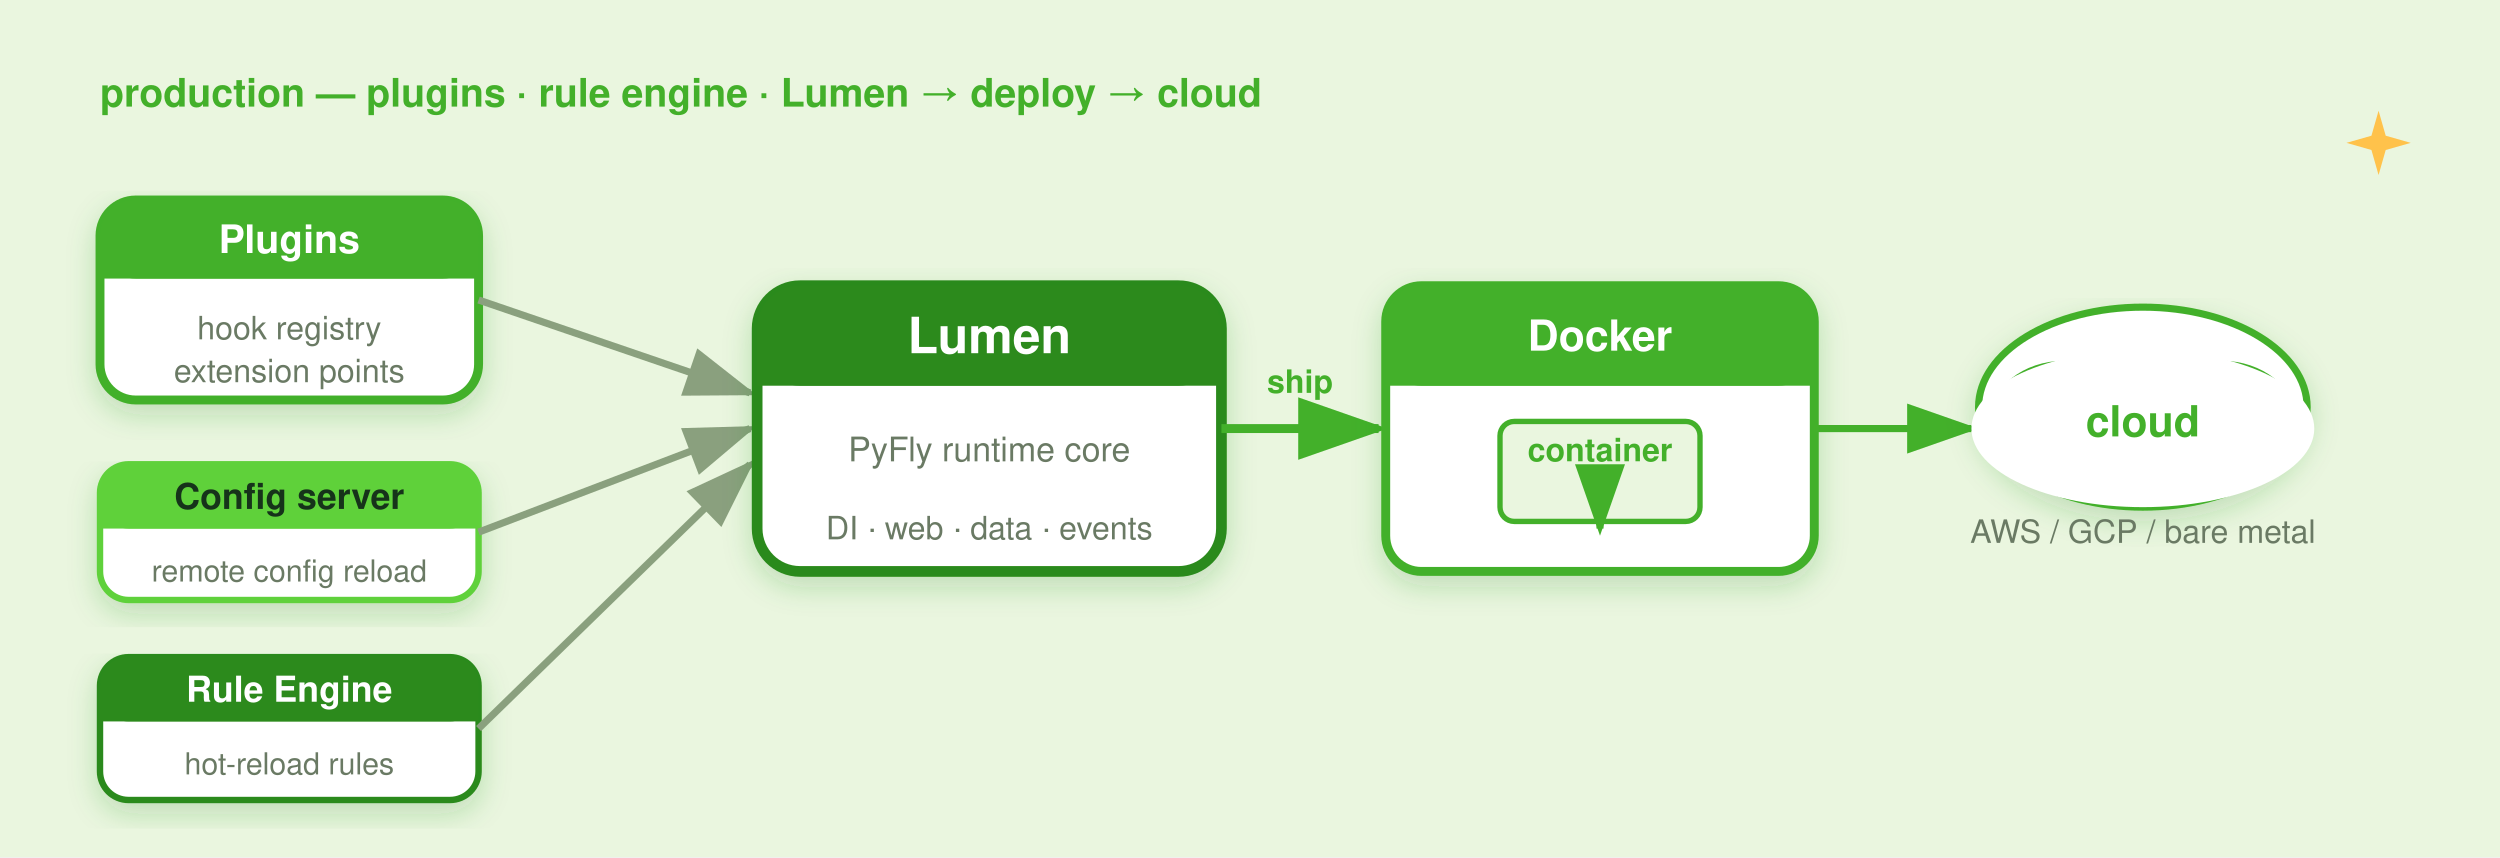
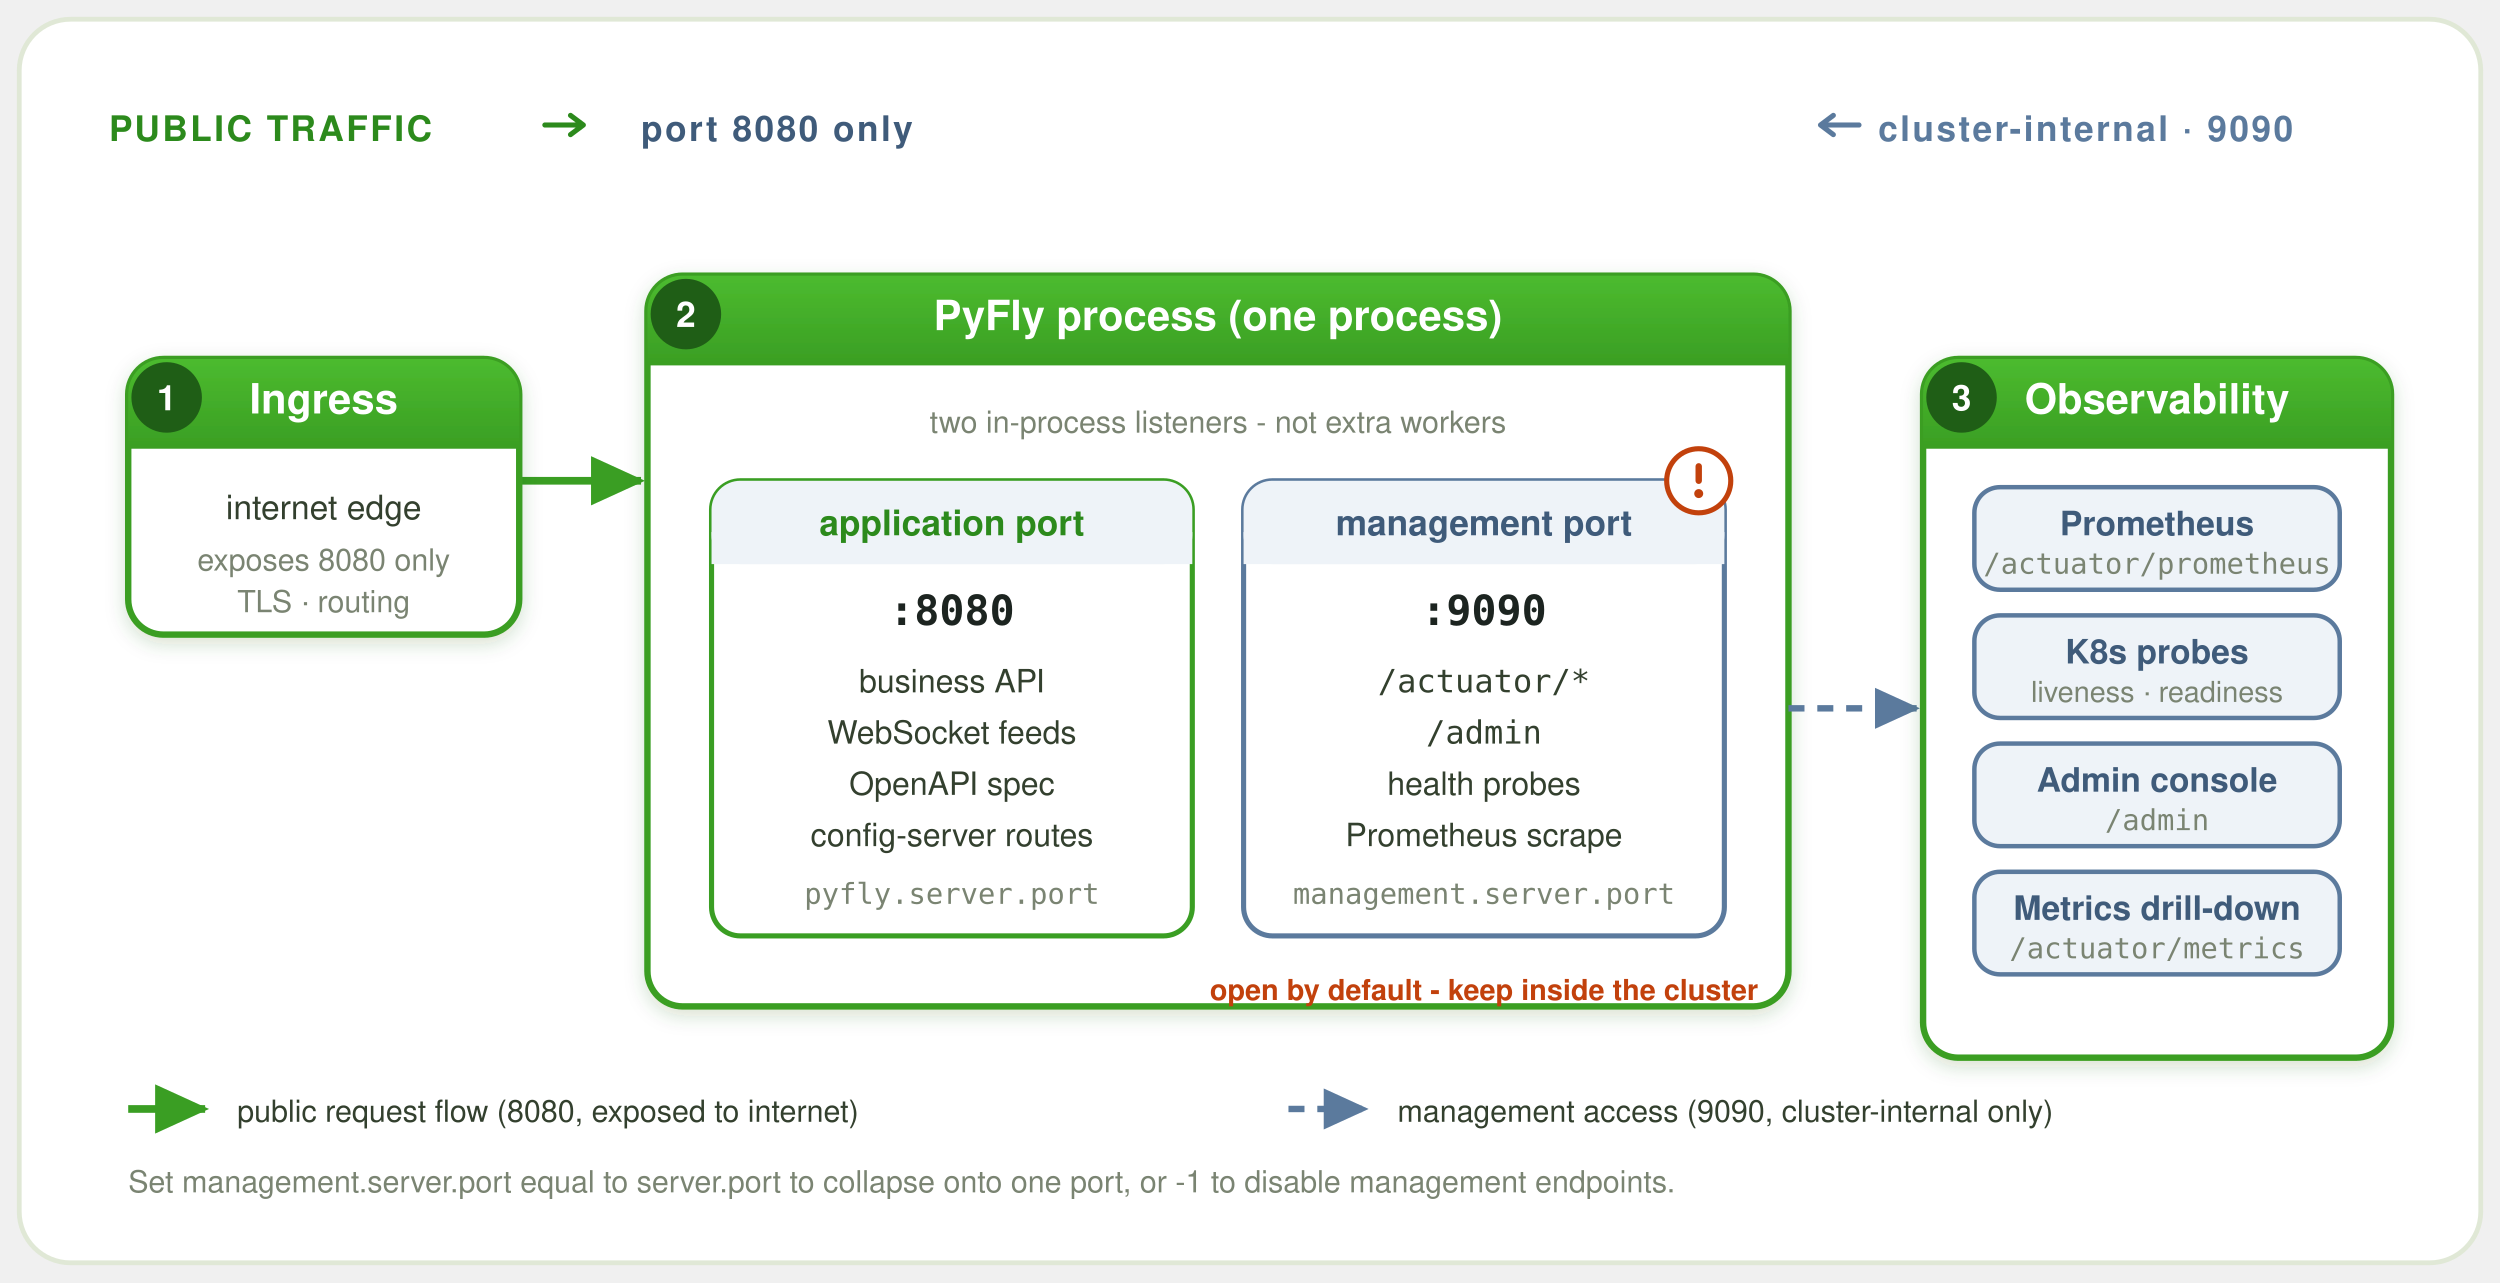
- <svg xmlns="http://www.w3.org/2000/svg" viewBox="0 0 700 240" role="img" aria-label="Production figure: Plugins and Rule Engine feed into Lumen runtime core; Lumen ships to Docker container deploy, then to cloud" font-family="-apple-system,Segoe UI,Helvetica,Arial,sans-serif">
-   <rect width="700" height="240" fill="#eaf6df" />
+ <svg xmlns="http://www.w3.org/2000/svg" viewBox="0 0 780 400" role="img" aria-label="Production deployment: an ingress exposes only port 8080 to the internet; one PyFly process listens on two ports - application 8080 for business traffic and management 9090 for actuator and admin; observability (Prometheus, health probes, admin console) reaches 9090 from inside the cluster" font-family="-apple-system,Segoe UI,Helvetica,Arial,sans-serif">
  <defs>
-     <filter id="prd-shadow" x="-10%" y="-10%" width="130%" height="130%">
-       <feDropShadow dx="0" dy="3" stdDeviation="4" flood-color="#2c8a1c" flood-opacity="0.22" />
+     <linearGradient id="pr-head" x1="0" y1="0" x2="0" y2="1">
+       <stop offset="0" stop-color="#4cbb2f" />
+       <stop offset="1" stop-color="#3a9e23" />
+     </linearGradient>
+     <marker id="pr-fwd" markerWidth="9" markerHeight="9" refX="6.5" refY="3.2" orient="auto">
+       <path d="M0 0L7 3.2L0 6.4Z" fill="#3a9e23" />
+     </marker>
+     <marker id="pr-mgmt" markerWidth="9" markerHeight="9" refX="6.5" refY="3.2" orient="auto">
+       <path d="M0 0L7 3.2L0 6.4Z" fill="#5b7a9d" />
+     </marker>
+     <filter id="pr-sh" x="-20%" y="-20%" width="140%" height="160%">
+       <feDropShadow dx="0" dy="2" stdDeviation="3" flood-color="#1f5e16" flood-opacity="0.18" />
    </filter>
-     <marker id="prd-arr" markerWidth="10" markerHeight="7" refX="9" refY="3.5" orient="auto">
-       <polygon points="0 0, 10 3.5, 0 7" fill="#8aa07e" />
-     </marker>
-     <marker id="prd-arr-g" markerWidth="10" markerHeight="7" refX="9" refY="3.5" orient="auto">
-       <polygon points="0 0, 10 3.5, 0 7" fill="#43b02a" />
-     </marker>
  </defs>
-   <text x="28" y="26" dominant-baseline="middle" fill="#43b02a" font-size="11" font-weight="700">production — plugins · rule engine · Lumen → deploy → cloud</text>
-   <rect x="28" y="56" width="106" height="56" rx="10" ry="10" fill="#fff" stroke="#43b02a" stroke-width="2.5" filter="url(#prd-shadow)" />
-   <rect x="28" y="56" width="106" height="22" rx="10" ry="10" fill="#43b02a" />
-   <rect x="28" y="68" width="106" height="10" fill="#43b02a" />
-   <text x="81" y="67" text-anchor="middle" dominant-baseline="middle" fill="#fff" font-size="11" font-weight="700">Plugins</text>
-   <text x="81" y="92" text-anchor="middle" dominant-baseline="middle" fill="#6a7a64" font-size="9">hook registry</text>
-   <text x="81" y="104" text-anchor="middle" dominant-baseline="middle" fill="#6a7a64" font-size="9">extension points</text>
-   <rect x="28" y="130" width="106" height="38" rx="8" ry="8" fill="#fff" stroke="#5fd13a" stroke-width="1.8" filter="url(#prd-shadow)" />
-   <rect x="28" y="130" width="106" height="18" rx="8" ry="8" fill="#5fd13a" />
-   <rect x="28" y="140" width="106" height="8" fill="#5fd13a" />
-   <text x="81" y="139" text-anchor="middle" dominant-baseline="middle" fill="#16331a" font-size="10" font-weight="700">Config server</text>
-   <text x="81" y="160" text-anchor="middle" dominant-baseline="middle" fill="#6a7a64" font-size="8.5">remote config reload</text>
-   <rect x="28" y="184" width="106" height="40" rx="8" ry="8" fill="#fff" stroke="#2c8a1c" stroke-width="1.8" filter="url(#prd-shadow)" />
-   <rect x="28" y="184" width="106" height="18" rx="8" ry="8" fill="#2c8a1c" />
-   <rect x="28" y="194" width="106" height="8" fill="#2c8a1c" />
-   <text x="81" y="193" text-anchor="middle" dominant-baseline="middle" fill="#fff" font-size="10" font-weight="700">Rule Engine</text>
-   <text x="81" y="214" text-anchor="middle" dominant-baseline="middle" fill="#6a7a64" font-size="8.5">hot-reload rules</text>
-   <line x1="134" y1="84" x2="210" y2="110" stroke="#8aa07e" stroke-width="2" marker-end="url(#prd-arr)" />
-   <line x1="134" y1="149" x2="210" y2="120" stroke="#8aa07e" stroke-width="2" marker-end="url(#prd-arr)" />
-   <line x1="134" y1="204" x2="210" y2="130" stroke="#8aa07e" stroke-width="2" marker-end="url(#prd-arr)" />
-   <rect x="212" y="80" width="130" height="80" rx="12" ry="12" fill="#fff" stroke="#2c8a1c" stroke-width="3" filter="url(#prd-shadow)" />
-   <rect x="212" y="80" width="130" height="28" rx="12" ry="12" fill="#2c8a1c" />
-   <rect x="212" y="96" width="130" height="12" fill="#2c8a1c" />
-   <text x="277" y="94" text-anchor="middle" dominant-baseline="middle" fill="#fff" font-size="14" font-weight="700">Lumen</text>
-   <text x="277" y="126" text-anchor="middle" dominant-baseline="middle" fill="#6a7a64" font-size="9.5">PyFly runtime core</text>
-   <text x="277" y="148" text-anchor="middle" dominant-baseline="middle" fill="#6a7a64" font-size="9">DI · web · data · events</text>
-   <line x1="342" y1="120" x2="386" y2="120" stroke="#43b02a" stroke-width="2.5" marker-end="url(#prd-arr-g)" />
-   <text x="364" y="110" text-anchor="middle" fill="#43b02a" font-size="9" font-weight="600">ship</text>
-   <rect x="388" y="80" width="120" height="80" rx="10" ry="10" fill="#fff" stroke="#43b02a" stroke-width="2.5" filter="url(#prd-shadow)" />
-   <rect x="388" y="80" width="120" height="28" rx="10" ry="10" fill="#43b02a" />
-   <rect x="388" y="96" width="120" height="12" fill="#43b02a" />
-   <text x="448" y="94" text-anchor="middle" dominant-baseline="middle" fill="#fff" font-size="12" font-weight="700">Docker</text>
-   <rect x="420" y="118" width="56" height="28" rx="4" ry="4" fill="#eaf6df" stroke="#43b02a" stroke-width="1.5" />
-   <text x="448" y="126" text-anchor="middle" dominant-baseline="middle" fill="#43b02a" font-size="9" font-weight="600">container</text>
-   <line x1="448" y1="138" x2="448" y2="148" stroke="#43b02a" stroke-width="2" marker-end="url(#prd-arr-g)" />
-   <line x1="508" y1="120" x2="552" y2="120" stroke="#43b02a" stroke-width="2" marker-end="url(#prd-arr-g)" />
-   <ellipse cx="600" cy="114" rx="46" ry="28" fill="#fff" stroke="#43b02a" stroke-width="2" filter="url(#prd-shadow)" />
-   <ellipse cx="578" cy="118" rx="20" ry="16" fill="#fff" stroke="#43b02a" stroke-width="2" />
-   <ellipse cx="622" cy="118" rx="20" ry="16" fill="#fff" stroke="#43b02a" stroke-width="2" />
-   <ellipse cx="600" cy="120" rx="48" ry="22" fill="#fff" />
-   <text x="600" y="118" text-anchor="middle" dominant-baseline="middle" fill="#43b02a" font-size="12" font-weight="700">cloud</text>
-   <text x="600" y="152" text-anchor="middle" fill="#6a7a64" font-size="9">AWS / GCP / bare metal</text>
-   <g transform="translate(666, 40)">
-     <path d="M0,-9 L2,-2 L9,0 L2,2 L0,9 L-2,2 L-9,0 L-2,-2 Z" fill="#ffc24b" />
+   <rect x="6" y="6" width="768" height="388" rx="16" fill="#ffffff" stroke="#e0e8d6" stroke-width="1.5" />
+   <text x="34" y="44" fill="#2c8a1c" font-size="11" font-weight="700" letter-spacing="0.07em">PUBLIC TRAFFIC</text>
+   <path d="M170 39 L182 39 M178 36 L182 39 L178 42" fill="none" stroke="#2c8a1c" stroke-width="1.6" stroke-linecap="round" stroke-linejoin="round" />
+   <text x="200" y="44" fill="#3f5b7a" font-size="11" font-weight="700" letter-spacing="0.07em">port 8080 only</text>
+   <path d="M580 39 L568 39 M572 36 L568 39 L572 42" fill="none" stroke="#5b7a9d" stroke-width="1.6" stroke-linecap="round" stroke-linejoin="round" />
+   <text x="586" y="44" fill="#5b7a9d" font-size="11" font-weight="700" letter-spacing="0.07em">cluster-internal · 9090</text>
+   <line x1="162" y1="150" x2="200" y2="150" stroke="#3a9e23" stroke-width="2.4" marker-end="url(#pr-fwd)" />
+   <g filter="url(#pr-sh)">
+     <rect x="40" y="112" width="122" height="86" rx="11" fill="#ffffff" stroke="#3a9e23" stroke-width="2" />
+     <path d="M40 123a11 11 0 0 1 11-11h100a11 11 0 0 1 11 11v17H40Z" fill="url(#pr-head)" />
+     <text x="101" y="129" text-anchor="middle" fill="#ffffff" font-size="13" font-weight="700">Ingress</text>
  </g>
+   <text x="101" y="162" text-anchor="middle" fill="#33402e" font-size="10.5">internet edge</text>
+   <text x="101" y="178" text-anchor="middle" fill="#7a8472" font-size="9.5">exposes 8080 only</text>
+   <text x="101" y="191" text-anchor="middle" fill="#7a8472" font-size="9.5">TLS · routing</text>
+   <circle cx="52" cy="124" r="11" fill="#1f5e16" />
+   <text x="52" y="128" text-anchor="middle" fill="#fff" font-size="11" font-weight="700">1</text>
+   <g filter="url(#pr-sh)">
+     <rect x="202" y="86" width="356" height="228" rx="11" fill="#ffffff" stroke="#3a9e23" stroke-width="2" />
+     <path d="M202 97a11 11 0 0 1 11-11h334a11 11 0 0 1 11 11v17H202Z" fill="url(#pr-head)" />
+     <text x="380" y="103" text-anchor="middle" fill="#ffffff" font-size="13" font-weight="700">PyFly process (one process)</text>
+   </g>
+   <text x="380" y="135" text-anchor="middle" fill="#7a8472" font-size="9.5">two in-process listeners - not extra workers</text>
+   <circle cx="214" cy="98" r="11" fill="#1f5e16" />
+   <text x="214" y="102" text-anchor="middle" fill="#fff" font-size="11" font-weight="700">2</text>
+   <rect x="222" y="150" width="150" height="142" rx="9" fill="#ffffff" stroke="#3a9e23" stroke-width="1.6" />
+   <rect x="222" y="150" width="150" height="26" rx="9" fill="#eef3f8" />
+   <rect x="222" y="166" width="150" height="10" fill="#eef3f8" />
+   <text x="297" y="167" text-anchor="middle" fill="#2c8a1c" font-size="11" font-weight="700">application port</text>
+   <text x="297" y="195" text-anchor="middle" fill="#1c2420" font-size="13" font-weight="700" font-family="ui-monospace,Menlo,monospace">:8080</text>
+   <text x="297" y="216" text-anchor="middle" fill="#33402e" font-size="10">business API</text>
+   <text x="297" y="232" text-anchor="middle" fill="#33402e" font-size="10">WebSocket feeds</text>
+   <text x="297" y="248" text-anchor="middle" fill="#33402e" font-size="10">OpenAPI spec</text>
+   <text x="297" y="264" text-anchor="middle" fill="#33402e" font-size="10">config-server routes</text>
+   <text x="297" y="282" text-anchor="middle" fill="#7a8472" font-size="9" font-family="ui-monospace,Menlo,monospace">pyfly.server.port</text>
+   <rect x="388" y="150" width="150" height="142" rx="9" fill="#ffffff" stroke="#5b7a9d" stroke-width="1.6" />
+   <rect x="388" y="150" width="150" height="26" rx="9" fill="#eef3f8" />
+   <rect x="388" y="166" width="150" height="10" fill="#eef3f8" />
+   <text x="463" y="167" text-anchor="middle" fill="#3f5b7a" font-size="11" font-weight="700">management port</text>
+   <text x="463" y="195" text-anchor="middle" fill="#1c2420" font-size="13" font-weight="700" font-family="ui-monospace,Menlo,monospace">:9090</text>
+   <text x="463" y="216" text-anchor="middle" fill="#33402e" font-size="10" font-family="ui-monospace,Menlo,monospace">/actuator/*</text>
+   <text x="463" y="232" text-anchor="middle" fill="#33402e" font-size="10" font-family="ui-monospace,Menlo,monospace">/admin</text>
+   <text x="463" y="248" text-anchor="middle" fill="#33402e" font-size="10">health probes</text>
+   <text x="463" y="264" text-anchor="middle" fill="#33402e" font-size="10">Prometheus scrape</text>
+   <text x="463" y="282" text-anchor="middle" fill="#7a8472" font-size="9" font-family="ui-monospace,Menlo,monospace">management.server.port</text>
+   <g transform="translate(530,150)">
+     <circle cx="0" cy="0" r="10" fill="#ffffff" stroke="#c2410c" stroke-width="1.6" />
+     <rect x="-1" y="-5.5" width="2" height="6.5" rx="1" fill="#c2410c" />
+     <circle cx="0" cy="4" r="1.4" fill="#c2410c" />
+   </g>
+   <text x="463" y="312" text-anchor="middle" fill="#c2410c" font-size="9" font-weight="600">open by default - keep inside the cluster</text>
+   <line x1="558" y1="221" x2="598" y2="221" stroke="#5b7a9d" stroke-width="2" stroke-dasharray="5,4" marker-end="url(#pr-mgmt)" />
+   <g filter="url(#pr-sh)">
+     <rect x="600" y="112" width="146" height="218" rx="11" fill="#ffffff" stroke="#3a9e23" stroke-width="2" />
+     <path d="M600 123a11 11 0 0 1 11-11h124a11 11 0 0 1 11 11v17H600Z" fill="url(#pr-head)" />
+     <text x="673" y="129" text-anchor="middle" fill="#ffffff" font-size="13" font-weight="700">Observability</text>
+   </g>
+   <circle cx="612" cy="124" r="11" fill="#1f5e16" />
+   <text x="612" y="128" text-anchor="middle" fill="#fff" font-size="11" font-weight="700">3</text>
+   <rect x="616" y="152" width="114" height="32" rx="8" fill="#eef3f8" stroke="#5b7a9d" stroke-width="1.4" />
+   <text x="673" y="167" text-anchor="middle" fill="#3f5b7a" font-size="10.5" font-weight="600">Prometheus</text>
+   <text x="673" y="179" text-anchor="middle" fill="#7a8472" font-size="9" font-family="ui-monospace,Menlo,monospace">/actuator/prometheus</text>
+   <rect x="616" y="192" width="114" height="32" rx="8" fill="#eef3f8" stroke="#5b7a9d" stroke-width="1.4" />
+   <text x="673" y="207" text-anchor="middle" fill="#3f5b7a" font-size="10.5" font-weight="600">K8s probes</text>
+   <text x="673" y="219" text-anchor="middle" fill="#7a8472" font-size="9">liveness · readiness</text>
+   <rect x="616" y="232" width="114" height="32" rx="8" fill="#eef3f8" stroke="#5b7a9d" stroke-width="1.4" />
+   <text x="673" y="247" text-anchor="middle" fill="#3f5b7a" font-size="10.5" font-weight="600">Admin console</text>
+   <text x="673" y="259" text-anchor="middle" fill="#7a8472" font-size="9" font-family="ui-monospace,Menlo,monospace">/admin</text>
+   <rect x="616" y="272" width="114" height="32" rx="8" fill="#eef3f8" stroke="#5b7a9d" stroke-width="1.4" />
+   <text x="673" y="287" text-anchor="middle" fill="#3f5b7a" font-size="10.5" font-weight="600">Metrics drill-down</text>
+   <text x="673" y="299" text-anchor="middle" fill="#7a8472" font-size="9" font-family="ui-monospace,Menlo,monospace">/actuator/metrics</text>
+   <line x1="40" y1="346" x2="64" y2="346" stroke="#3a9e23" stroke-width="2.4" marker-end="url(#pr-fwd)" />
+   <text x="74" y="350" fill="#33402e" font-size="9.5">public request flow (8080, exposed to internet)</text>
+   <line x1="402" y1="346" x2="426" y2="346" stroke="#5b7a9d" stroke-width="2" stroke-dasharray="5,4" marker-end="url(#pr-mgmt)" />
+   <text x="436" y="350" fill="#33402e" font-size="9.5">management access (9090, cluster-internal only)</text>
+   <text x="40" y="372" fill="#7a8472" font-size="9.5">Set management.server.port equal to server.port to collapse onto one port, or -1 to disable management endpoints.</text>
</svg>
